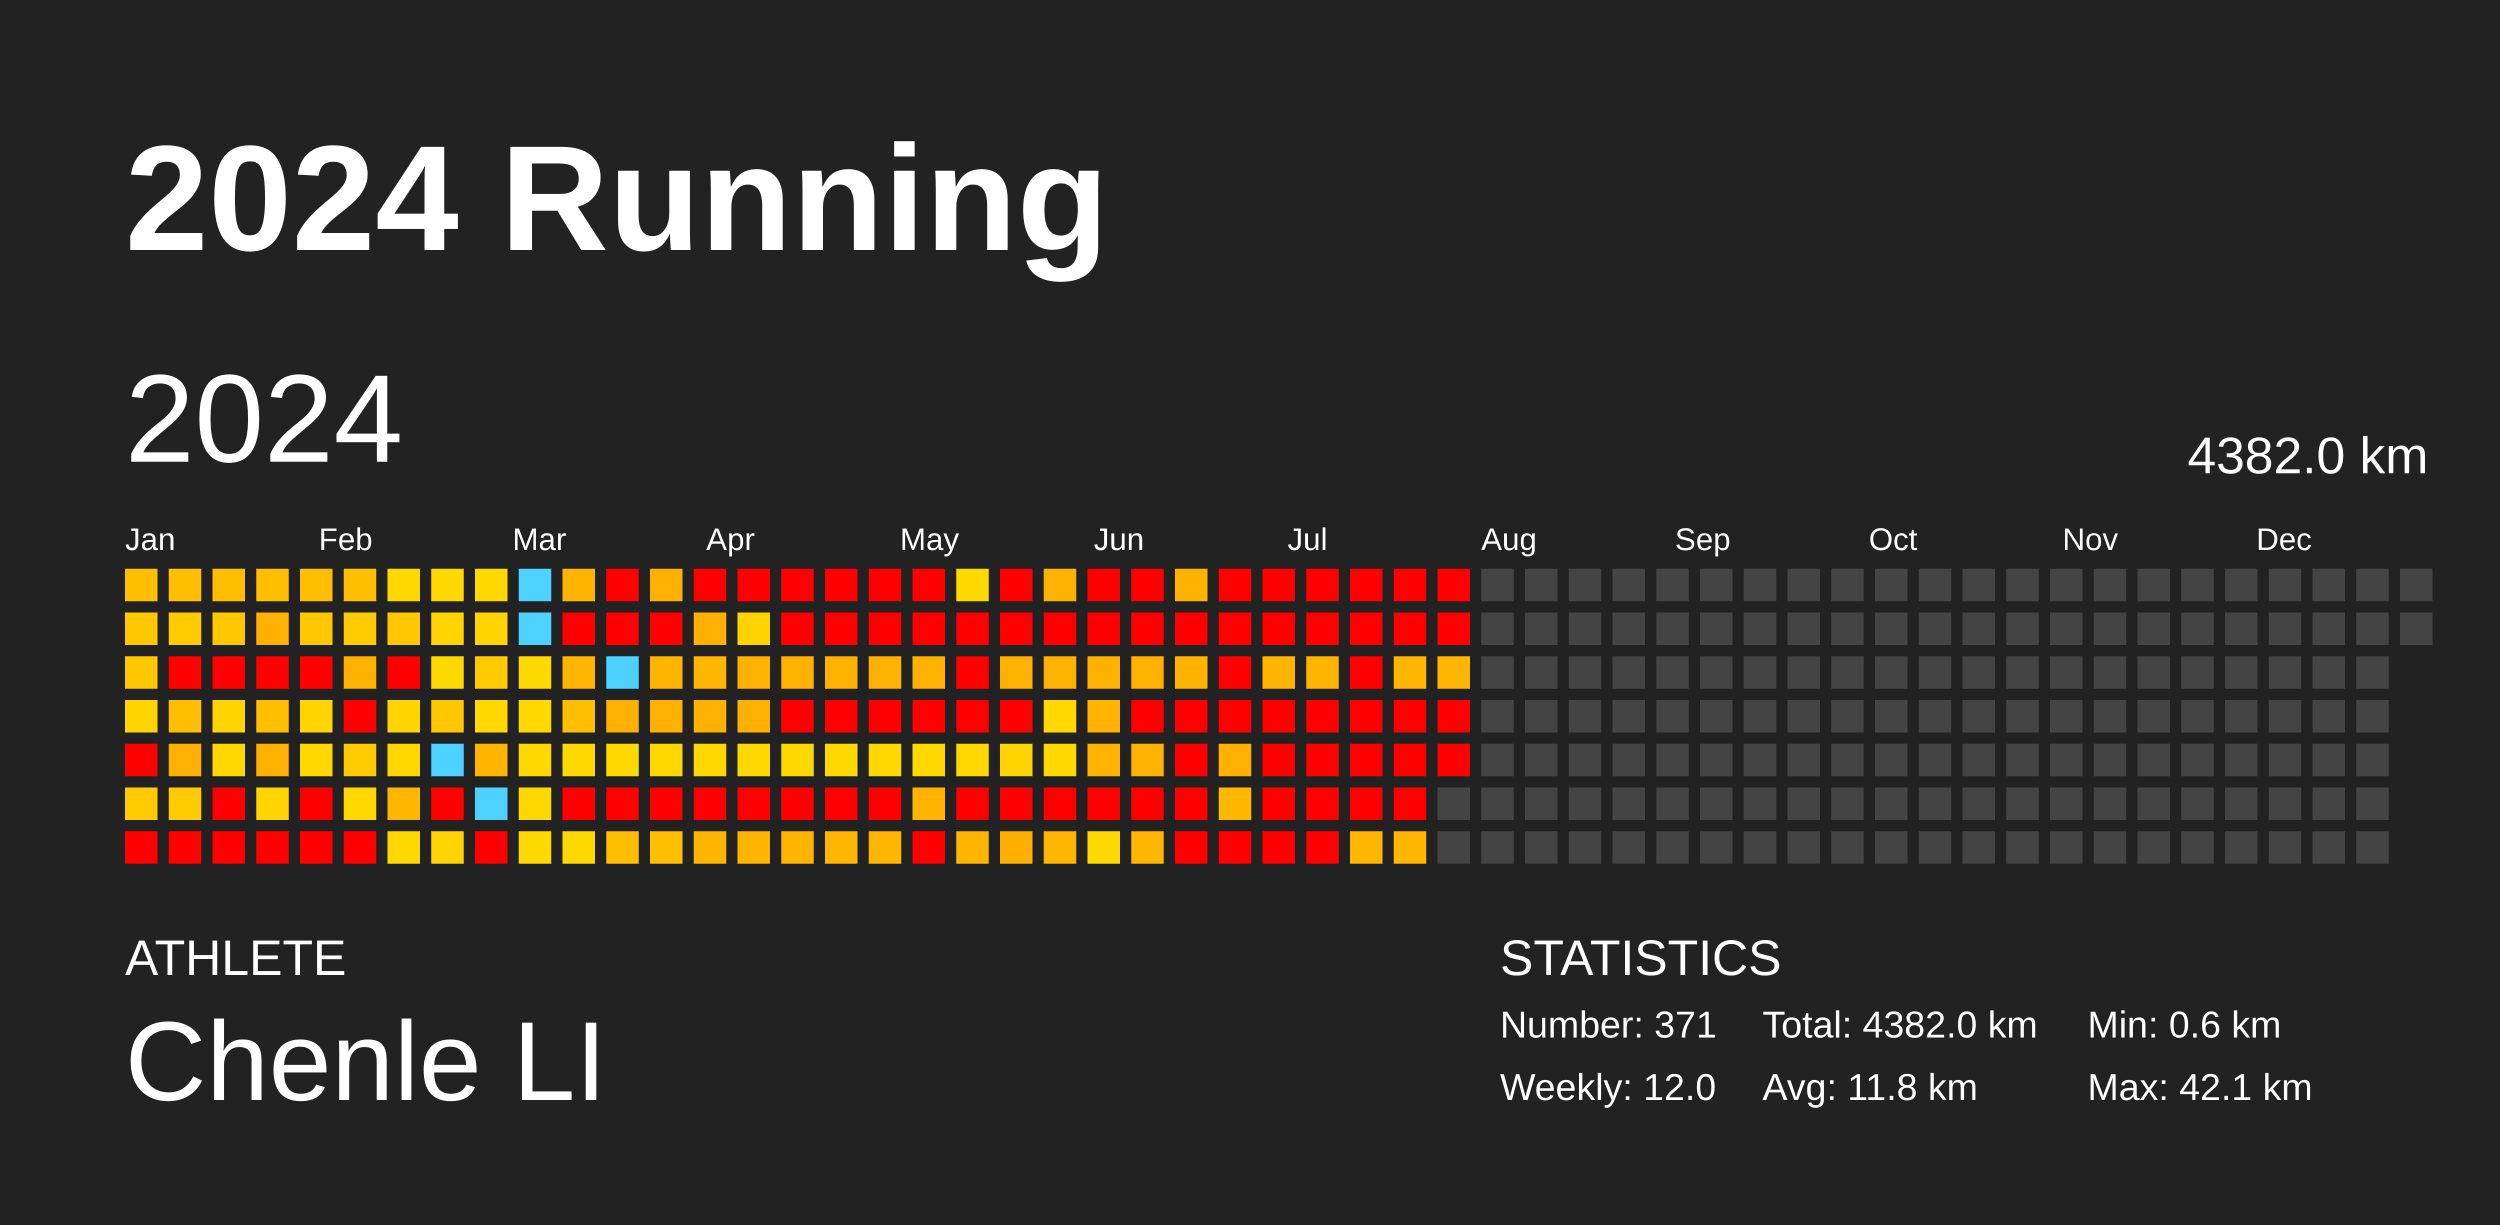
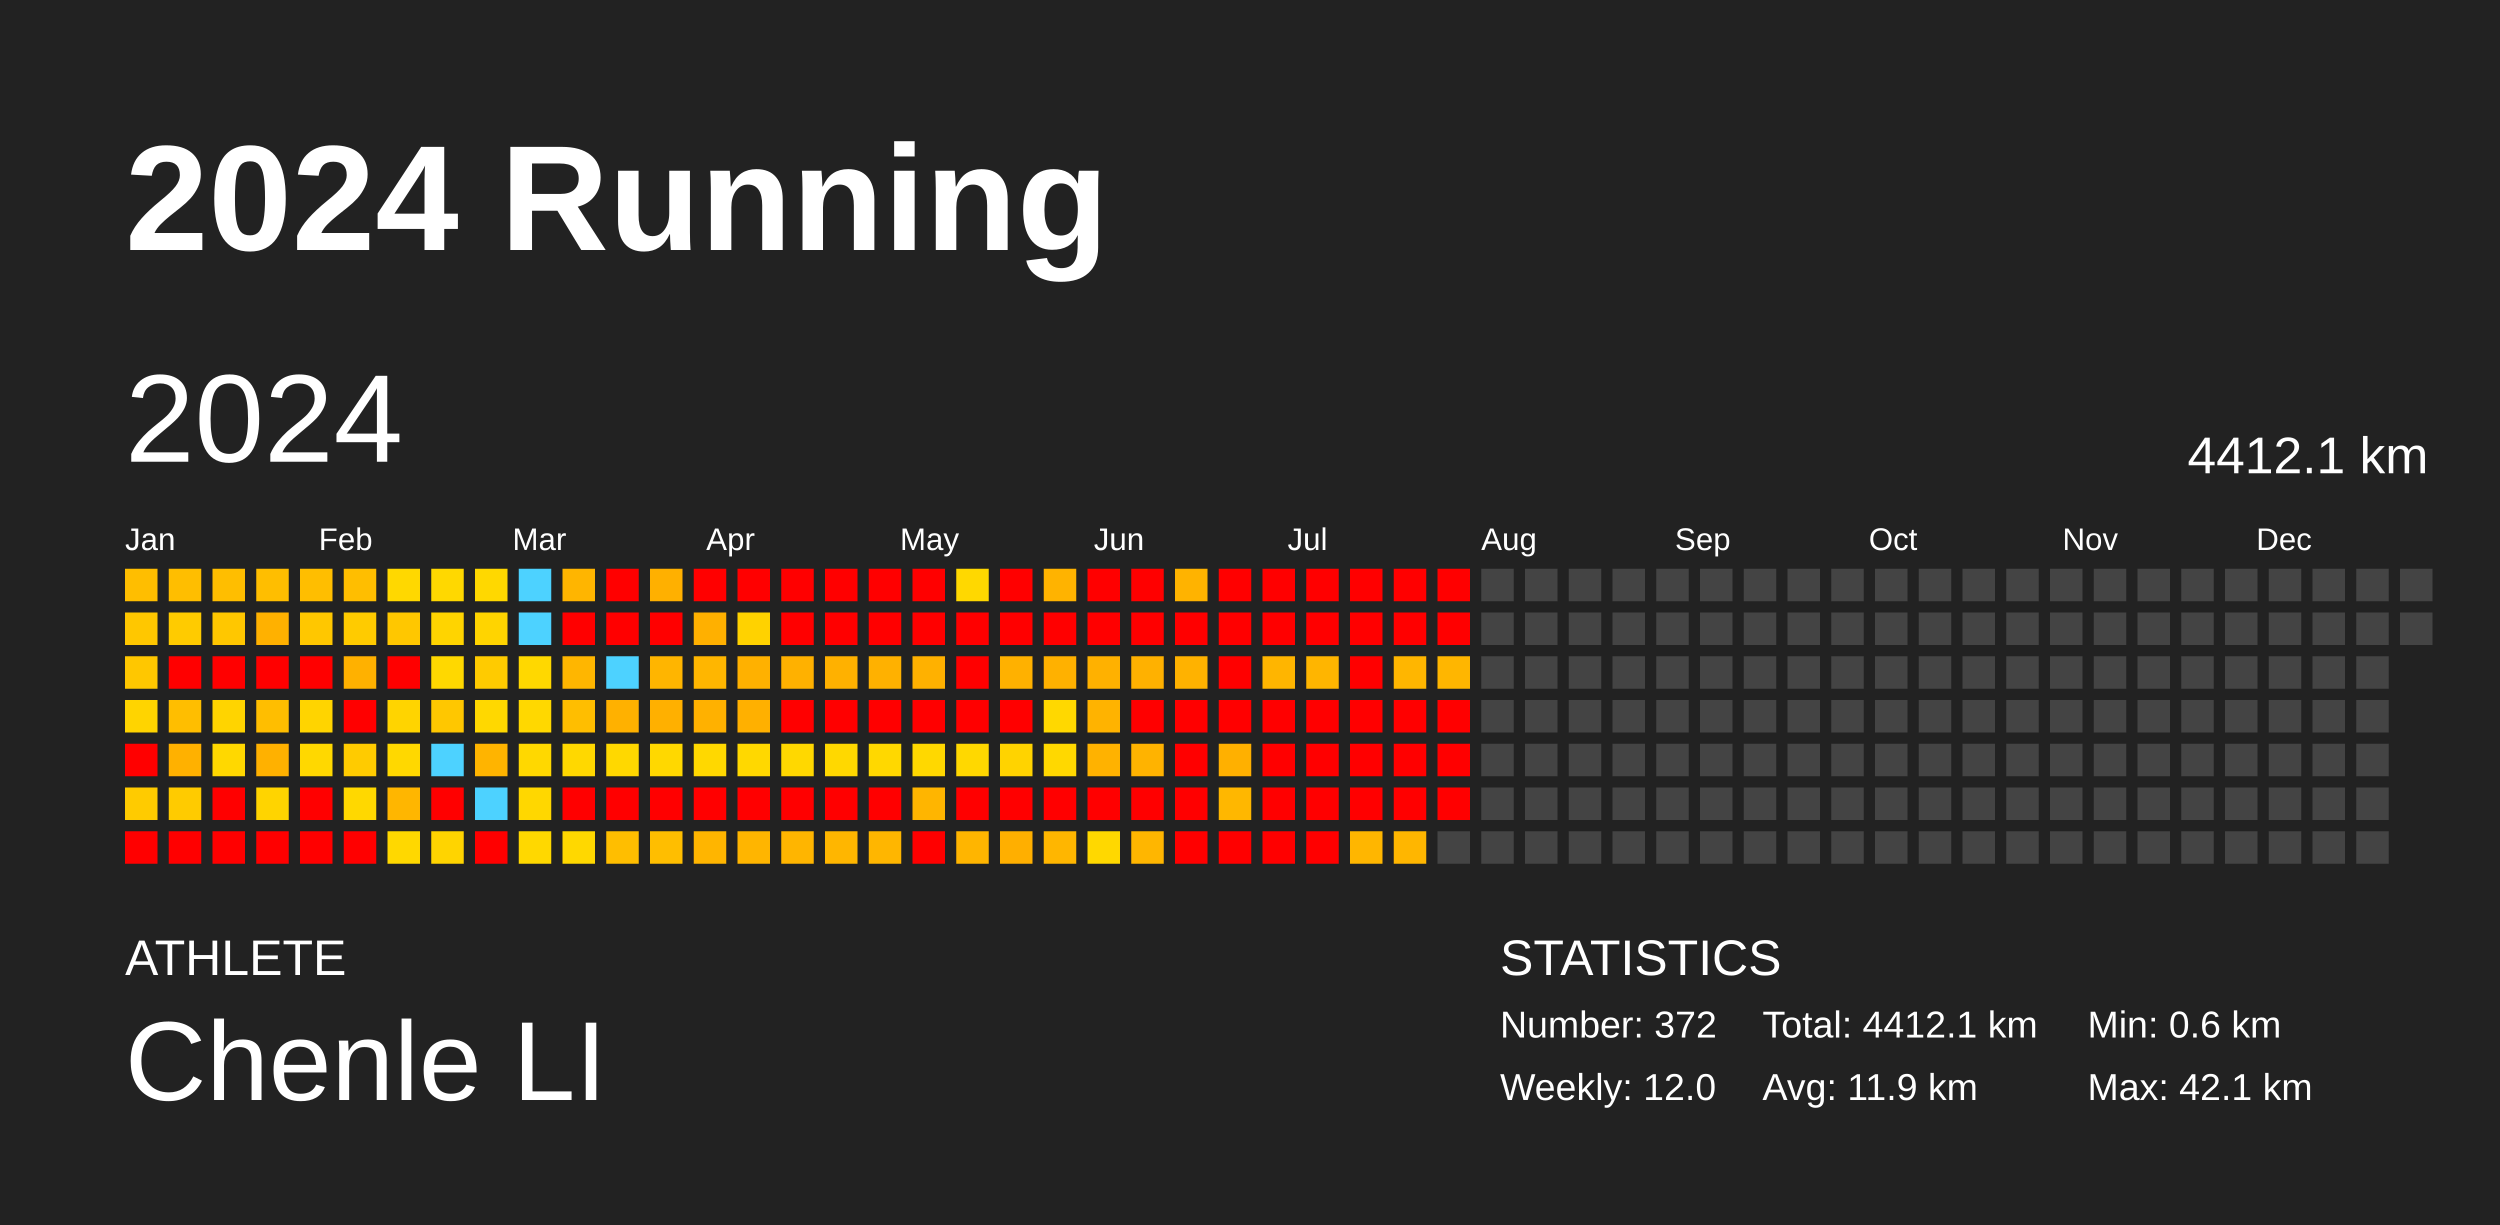
<svg xmlns="http://www.w3.org/2000/svg" baseProfile="full" height="98mm" version="1.1" viewBox="0,0,200,98" width="200mm">
  <defs />
  <rect fill="#222222" height="98" width="200" x="0" y="0" />
  <text fill="#FFFFFF" style="font-size:12px; font-family:Arial; font-weight:bold;" x="10" y="20">2024 Running</text>
  <text fill="#FFFFFF" style="font-size:4px; font-family:Arial" x="10" y="78">ATHLETE</text>
  <text fill="#FFFFFF" style="font-size:9px; font-family:Arial" x="10" y="88">Chenle LI</text>
  <text fill="#FFFFFF" style="font-size:4px; font-family:Arial" x="120" y="78">STATISTICS</text>
-   <text fill="#FFFFFF" style="font-size:3px; font-family:Arial" x="120" y="83">Number: 371</text>
+   <text fill="#FFFFFF" style="font-size:3px; font-family:Arial" x="120" y="83">Number: 372</text>
  <text fill="#FFFFFF" style="font-size:3px; font-family:Arial" x="120" y="88">Weekly: 12.0</text>
-   <text fill="#FFFFFF" style="font-size:3px; font-family:Arial" x="141" y="83">Total: 4382.0 km</text>
-   <text fill="#FFFFFF" style="font-size:3px; font-family:Arial" x="141" y="88">Avg: 11.8 km</text>
+   <text fill="#FFFFFF" style="font-size:3px; font-family:Arial" x="141" y="83">Total: 4412.1 km</text>
+   <text fill="#FFFFFF" style="font-size:3px; font-family:Arial" x="141" y="88">Avg: 11.9 km</text>
  <text fill="#FFFFFF" style="font-size:3px; font-family:Arial" x="167" y="83">Min: 0.6 km</text>
  <text fill="#FFFFFF" style="font-size:3px; font-family:Arial" x="167" y="88">Max: 42.1 km</text>
  <text dominant-baseline="hanging" fill="#FFFFFF" style="font-size:10.0px; font-family:Arial;" x="10" y="30">2024</text>
-   <text dominant-baseline="hanging" fill="#FFFFFF" style="font-size:4.125px; font-family:Arial;" x="175" y="35">4382.0 km</text>
+   <text dominant-baseline="hanging" fill="#FFFFFF" style="font-size:4.125px; font-family:Arial;" x="175" y="35">4412.1 km</text>
  <text fill="#FFFFFF" style="font-size:2.5px; font-family:Arial" x="10.0" y="44">Jan</text>
  <text fill="#FFFFFF" style="font-size:2.5px; font-family:Arial" x="25.5" y="44">Feb</text>
  <text fill="#FFFFFF" style="font-size:2.5px; font-family:Arial" x="41.0" y="44">Mar</text>
  <text fill="#FFFFFF" style="font-size:2.5px; font-family:Arial" x="56.5" y="44">Apr</text>
  <text fill="#FFFFFF" style="font-size:2.5px; font-family:Arial" x="72.0" y="44">May</text>
  <text fill="#FFFFFF" style="font-size:2.5px; font-family:Arial" x="87.5" y="44">Jun</text>
  <text fill="#FFFFFF" style="font-size:2.5px; font-family:Arial" x="103.0" y="44">Jul</text>
  <text fill="#FFFFFF" style="font-size:2.5px; font-family:Arial" x="118.5" y="44">Aug</text>
  <text fill="#FFFFFF" style="font-size:2.5px; font-family:Arial" x="134.0" y="44">Sep</text>
  <text fill="#FFFFFF" style="font-size:2.5px; font-family:Arial" x="149.5" y="44">Oct</text>
  <text fill="#FFFFFF" style="font-size:2.5px; font-family:Arial" x="165.0" y="44">Nov</text>
  <text fill="#FFFFFF" style="font-size:2.5px; font-family:Arial" x="180.5" y="44">Dec</text>
  <rect fill="#ffbe00" height="2.6" width="2.6" x="10.0" y="45.5" />
  <rect fill="#ffc700" height="2.6" width="2.6" x="10.0" y="49.0" />
  <rect fill="#ffc700" height="2.6" width="2.6" x="10.0" y="52.5" />
  <rect fill="#ffd400" height="2.6" width="2.6" x="10.0" y="56.0" />
  <rect fill="red" height="2.6" width="2.6" x="10.0" y="59.5" />
  <rect fill="#ffcb00" height="2.6" width="2.6" x="10.0" y="63.0" />
  <rect fill="red" height="2.6" width="2.6" x="10.0" y="66.5" />
  <rect fill="#ffbe00" height="2.6" width="2.6" x="13.5" y="45.5" />
  <rect fill="#ffcb00" height="2.6" width="2.6" x="13.5" y="49.0" />
  <rect fill="red" height="2.6" width="2.6" x="13.5" y="52.5" />
  <rect fill="#ffbe00" height="2.6" width="2.6" x="13.5" y="56.0" />
  <rect fill="#ffb100" height="2.6" width="2.6" x="13.5" y="59.5" />
  <rect fill="#ffcb00" height="2.6" width="2.6" x="13.5" y="63.0" />
  <rect fill="red" height="2.6" width="2.6" x="13.5" y="66.5" />
  <rect fill="#ffbe00" height="2.6" width="2.6" x="17.0" y="45.5" />
  <rect fill="#ffc700" height="2.6" width="2.6" x="17.0" y="49.0" />
  <rect fill="red" height="2.6" width="2.6" x="17.0" y="52.5" />
  <rect fill="#ffd400" height="2.6" width="2.6" x="17.0" y="56.0" />
  <rect fill="#ffd800" height="2.6" width="2.6" x="17.0" y="59.5" />
  <rect fill="red" height="2.6" width="2.6" x="17.0" y="63.0" />
  <rect fill="red" height="2.6" width="2.6" x="17.0" y="66.5" />
  <rect fill="#ffbe00" height="2.6" width="2.6" x="20.5" y="45.5" />
  <rect fill="#ffb100" height="2.6" width="2.6" x="20.5" y="49.0" />
  <rect fill="red" height="2.6" width="2.6" x="20.5" y="52.5" />
  <rect fill="#ffbe00" height="2.6" width="2.6" x="20.5" y="56.0" />
  <rect fill="#ffb100" height="2.6" width="2.6" x="20.5" y="59.5" />
  <rect fill="#ffd400" height="2.6" width="2.6" x="20.5" y="63.0" />
  <rect fill="red" height="2.6" width="2.6" x="20.5" y="66.5" />
  <rect fill="#ffbe00" height="2.6" width="2.6" x="24.0" y="45.5" />
  <rect fill="#ffc700" height="2.6" width="2.6" x="24.0" y="49.0" />
  <rect fill="red" height="2.6" width="2.6" x="24.0" y="52.5" />
  <rect fill="#ffd400" height="2.6" width="2.6" x="24.0" y="56.0" />
  <rect fill="#ffd800" height="2.6" width="2.6" x="24.0" y="59.5" />
  <rect fill="red" height="2.6" width="2.6" x="24.0" y="63.0" />
  <rect fill="red" height="2.6" width="2.6" x="24.0" y="66.5" />
  <rect fill="#ffbe00" height="2.6" width="2.6" x="27.5" y="45.5" />
  <rect fill="#ffcb00" height="2.6" width="2.6" x="27.5" y="49.0" />
  <rect fill="#ffb100" height="2.6" width="2.6" x="27.5" y="52.5" />
  <rect fill="red" height="2.6" width="2.6" x="27.5" y="56.0" />
  <rect fill="#ffcb00" height="2.6" width="2.6" x="27.5" y="59.5" />
  <rect fill="#ffd800" height="2.6" width="2.6" x="27.5" y="63.0" />
  <rect fill="red" height="2.6" width="2.6" x="27.5" y="66.5" />
  <rect fill="#ffd800" height="2.6" width="2.6" x="31.0" y="45.5" />
  <rect fill="#ffc700" height="2.6" width="2.6" x="31.0" y="49.0" />
  <rect fill="red" height="2.6" width="2.6" x="31.0" y="52.5" />
  <rect fill="#ffd400" height="2.6" width="2.6" x="31.0" y="56.0" />
  <rect fill="#ffd800" height="2.6" width="2.6" x="31.0" y="59.5" />
  <rect fill="#ffb600" height="2.6" width="2.6" x="31.0" y="63.0" />
  <rect fill="#ffd800" height="2.6" width="2.6" x="31.0" y="66.5" />
  <rect fill="#ffd800" height="2.6" width="2.6" x="34.5" y="45.5" />
  <rect fill="#ffd400" height="2.6" width="2.6" x="34.5" y="49.0" />
  <rect fill="#ffd800" height="2.6" width="2.6" x="34.5" y="52.5" />
  <rect fill="#ffc700" height="2.6" width="2.6" x="34.5" y="56.0" />
  <rect fill="#4dd2ff" height="2.6" width="2.6" x="34.5" y="59.5" />
  <rect fill="red" height="2.6" width="2.6" x="34.5" y="63.0" />
  <rect fill="#ffd400" height="2.6" width="2.6" x="34.5" y="66.5" />
  <rect fill="#ffd800" height="2.6" width="2.6" x="38.0" y="45.5" />
  <rect fill="#ffd400" height="2.6" width="2.6" x="38.0" y="49.0" />
  <rect fill="#ffcb00" height="2.6" width="2.6" x="38.0" y="52.5" />
  <rect fill="#ffd800" height="2.6" width="2.6" x="38.0" y="56.0" />
  <rect fill="#ffb400" height="2.6" width="2.6" x="38.0" y="59.5" />
  <rect fill="#4dd2ff" height="2.6" width="2.6" x="38.0" y="63.0" />
  <rect fill="red" height="2.6" width="2.6" x="38.0" y="66.5" />
  <rect fill="#4dd2ff" height="2.6" width="2.6" x="41.5" y="45.5" />
  <rect fill="#4dd2ff" height="2.6" width="2.6" x="41.5" y="49.0" />
  <rect fill="#ffd800" height="2.6" width="2.6" x="41.5" y="52.5" />
  <rect fill="#ffd800" height="2.6" width="2.6" x="41.5" y="56.0" />
  <rect fill="#ffd800" height="2.6" width="2.6" x="41.5" y="59.5" />
  <rect fill="#ffd700" height="2.6" width="2.6" x="41.5" y="63.0" />
  <rect fill="#ffd800" height="2.6" width="2.6" x="41.5" y="66.5" />
  <rect fill="#ffb500" height="2.6" width="2.6" x="45.0" y="45.5" />
  <rect fill="red" height="2.6" width="2.6" x="45.0" y="49.0" />
  <rect fill="#ffb600" height="2.6" width="2.6" x="45.0" y="52.5" />
  <rect fill="#ffbe00" height="2.6" width="2.6" x="45.0" y="56.0" />
  <rect fill="#ffd800" height="2.6" width="2.6" x="45.0" y="59.5" />
  <rect fill="red" height="2.6" width="2.6" x="45.0" y="63.0" />
  <rect fill="#ffd800" height="2.6" width="2.6" x="45.0" y="66.5" />
  <rect fill="red" height="2.6" width="2.6" x="48.5" y="45.5" />
  <rect fill="red" height="2.6" width="2.6" x="48.5" y="49.0" />
  <rect fill="#4dd2ff" height="2.6" width="2.6" x="48.5" y="52.5" />
  <rect fill="#ffb100" height="2.6" width="2.6" x="48.5" y="56.0" />
  <rect fill="#ffd800" height="2.6" width="2.6" x="48.5" y="59.5" />
  <rect fill="red" height="2.6" width="2.6" x="48.5" y="63.0" />
  <rect fill="#ffbe00" height="2.6" width="2.6" x="48.5" y="66.5" />
  <rect fill="#ffb000" height="2.6" width="2.6" x="52.0" y="45.5" />
  <rect fill="red" height="2.6" width="2.6" x="52.0" y="49.0" />
  <rect fill="#ffb500" height="2.6" width="2.6" x="52.0" y="52.5" />
  <rect fill="#ffb000" height="2.6" width="2.6" x="52.0" y="56.0" />
  <rect fill="#ffd800" height="2.6" width="2.6" x="52.0" y="59.5" />
  <rect fill="red" height="2.6" width="2.6" x="52.0" y="63.0" />
  <rect fill="#ffbe00" height="2.6" width="2.6" x="52.0" y="66.5" />
  <rect fill="red" height="2.6" width="2.6" x="55.5" y="45.5" />
  <rect fill="#ffb000" height="2.6" width="2.6" x="55.5" y="49.0" />
  <rect fill="#ffb600" height="2.6" width="2.6" x="55.5" y="52.5" />
  <rect fill="#ffb100" height="2.6" width="2.6" x="55.5" y="56.0" />
  <rect fill="#ffd800" height="2.6" width="2.6" x="55.5" y="59.5" />
  <rect fill="red" height="2.6" width="2.6" x="55.5" y="63.0" />
  <rect fill="#ffb500" height="2.6" width="2.6" x="55.5" y="66.5" />
  <rect fill="red" height="2.6" width="2.6" x="59.0" y="45.5" />
  <rect fill="#ffd200" height="2.6" width="2.6" x="59.0" y="49.0" />
  <rect fill="#ffb100" height="2.6" width="2.6" x="59.0" y="52.5" />
  <rect fill="#ffb000" height="2.6" width="2.6" x="59.0" y="56.0" />
  <rect fill="#ffd800" height="2.6" width="2.6" x="59.0" y="59.5" />
  <rect fill="red" height="2.6" width="2.6" x="59.0" y="63.0" />
  <rect fill="#ffb500" height="2.6" width="2.6" x="59.0" y="66.5" />
  <rect fill="red" height="2.6" width="2.6" x="62.5" y="45.5" />
  <rect fill="red" height="2.6" width="2.6" x="62.5" y="49.0" />
  <rect fill="#ffb100" height="2.6" width="2.6" x="62.5" y="52.5" />
  <rect fill="red" height="2.6" width="2.6" x="62.5" y="56.0" />
  <rect fill="#ffd800" height="2.6" width="2.6" x="62.5" y="59.5" />
  <rect fill="red" height="2.6" width="2.6" x="62.5" y="63.0" />
  <rect fill="#ffb500" height="2.6" width="2.6" x="62.5" y="66.5" />
  <rect fill="red" height="2.6" width="2.6" x="66.0" y="45.5" />
  <rect fill="red" height="2.6" width="2.6" x="66.0" y="49.0" />
  <rect fill="#ffb100" height="2.6" width="2.6" x="66.0" y="52.5" />
  <rect fill="red" height="2.6" width="2.6" x="66.0" y="56.0" />
  <rect fill="#ffd800" height="2.6" width="2.6" x="66.0" y="59.5" />
  <rect fill="red" height="2.6" width="2.6" x="66.0" y="63.0" />
  <rect fill="#ffb600" height="2.6" width="2.6" x="66.0" y="66.5" />
  <rect fill="red" height="2.6" width="2.6" x="69.5" y="45.5" />
  <rect fill="red" height="2.6" width="2.6" x="69.5" y="49.0" />
  <rect fill="#ffb100" height="2.6" width="2.6" x="69.5" y="52.5" />
  <rect fill="red" height="2.6" width="2.6" x="69.5" y="56.0" />
  <rect fill="#ffd800" height="2.6" width="2.6" x="69.5" y="59.5" />
  <rect fill="red" height="2.6" width="2.6" x="69.5" y="63.0" />
  <rect fill="#ffb600" height="2.6" width="2.6" x="69.5" y="66.5" />
  <rect fill="red" height="2.6" width="2.6" x="73.0" y="45.5" />
  <rect fill="red" height="2.6" width="2.6" x="73.0" y="49.0" />
  <rect fill="#ffb100" height="2.6" width="2.6" x="73.0" y="52.5" />
  <rect fill="red" height="2.6" width="2.6" x="73.0" y="56.0" />
  <rect fill="#ffd800" height="2.6" width="2.6" x="73.0" y="59.5" />
  <rect fill="#ffb500" height="2.6" width="2.6" x="73.0" y="63.0" />
  <rect fill="red" height="2.6" width="2.6" x="73.0" y="66.5" />
  <rect fill="#ffd800" height="2.6" width="2.6" x="76.5" y="45.5" />
  <rect fill="red" height="2.6" width="2.6" x="76.5" y="49.0" />
  <rect fill="red" height="2.6" width="2.6" x="76.5" y="52.5" />
  <rect fill="red" height="2.6" width="2.6" x="76.5" y="56.0" />
  <rect fill="#ffd800" height="2.6" width="2.6" x="76.5" y="59.5" />
  <rect fill="red" height="2.6" width="2.6" x="76.5" y="63.0" />
  <rect fill="#ffb500" height="2.6" width="2.6" x="76.5" y="66.5" />
  <rect fill="red" height="2.6" width="2.6" x="80.0" y="45.5" />
  <rect fill="red" height="2.6" width="2.6" x="80.0" y="49.0" />
  <rect fill="#ffb100" height="2.6" width="2.6" x="80.0" y="52.5" />
  <rect fill="red" height="2.6" width="2.6" x="80.0" y="56.0" />
  <rect fill="#ffd300" height="2.6" width="2.6" x="80.0" y="59.5" />
  <rect fill="red" height="2.6" width="2.6" x="80.0" y="63.0" />
  <rect fill="#ffaf00" height="2.6" width="2.6" x="80.0" y="66.5" />
  <rect fill="#ffb300" height="2.6" width="2.6" x="83.5" y="45.5" />
  <rect fill="red" height="2.6" width="2.6" x="83.5" y="49.0" />
  <rect fill="#ffb100" height="2.6" width="2.6" x="83.5" y="52.5" />
  <rect fill="#ffd800" height="2.6" width="2.6" x="83.5" y="56.0" />
  <rect fill="#ffd800" height="2.6" width="2.6" x="83.5" y="59.5" />
  <rect fill="red" height="2.6" width="2.6" x="83.5" y="63.0" />
  <rect fill="#ffb600" height="2.6" width="2.6" x="83.5" y="66.5" />
  <rect fill="red" height="2.6" width="2.6" x="87.0" y="45.5" />
  <rect fill="red" height="2.6" width="2.6" x="87.0" y="49.0" />
  <rect fill="#ffb100" height="2.6" width="2.6" x="87.0" y="52.5" />
  <rect fill="#ffb300" height="2.6" width="2.6" x="87.0" y="56.0" />
  <rect fill="#ffb200" height="2.6" width="2.6" x="87.0" y="59.5" />
  <rect fill="red" height="2.6" width="2.6" x="87.0" y="63.0" />
  <rect fill="#ffd800" height="2.6" width="2.6" x="87.0" y="66.5" />
  <rect fill="red" height="2.6" width="2.6" x="90.5" y="45.5" />
  <rect fill="red" height="2.6" width="2.6" x="90.5" y="49.0" />
  <rect fill="#ffb100" height="2.6" width="2.6" x="90.5" y="52.5" />
  <rect fill="red" height="2.6" width="2.6" x="90.5" y="56.0" />
  <rect fill="#ffb300" height="2.6" width="2.6" x="90.5" y="59.5" />
  <rect fill="red" height="2.6" width="2.6" x="90.5" y="63.0" />
  <rect fill="#ffb600" height="2.6" width="2.6" x="90.5" y="66.5" />
  <rect fill="#ffb300" height="2.6" width="2.6" x="94.0" y="45.5" />
  <rect fill="red" height="2.6" width="2.6" x="94.0" y="49.0" />
  <rect fill="#ffb200" height="2.6" width="2.6" x="94.0" y="52.5" />
  <rect fill="red" height="2.6" width="2.6" x="94.0" y="56.0" />
  <rect fill="red" height="2.6" width="2.6" x="94.0" y="59.5" />
  <rect fill="red" height="2.6" width="2.6" x="94.0" y="63.0" />
  <rect fill="red" height="2.6" width="2.6" x="94.0" y="66.5" />
  <rect fill="red" height="2.6" width="2.6" x="97.5" y="45.5" />
  <rect fill="red" height="2.6" width="2.6" x="97.5" y="49.0" />
  <rect fill="red" height="2.6" width="2.6" x="97.5" y="52.5" />
  <rect fill="red" height="2.6" width="2.6" x="97.5" y="56.0" />
  <rect fill="#ffb000" height="2.6" width="2.6" x="97.5" y="59.5" />
  <rect fill="#ffb700" height="2.6" width="2.6" x="97.5" y="63.0" />
  <rect fill="red" height="2.6" width="2.6" x="97.5" y="66.5" />
  <rect fill="red" height="2.6" width="2.6" x="101.0" y="45.5" />
  <rect fill="red" height="2.6" width="2.6" x="101.0" y="49.0" />
  <rect fill="#ffb500" height="2.6" width="2.6" x="101.0" y="52.5" />
  <rect fill="red" height="2.6" width="2.6" x="101.0" y="56.0" />
  <rect fill="red" height="2.6" width="2.6" x="101.0" y="59.5" />
  <rect fill="red" height="2.6" width="2.6" x="101.0" y="63.0" />
  <rect fill="red" height="2.6" width="2.6" x="101.0" y="66.5" />
  <rect fill="red" height="2.6" width="2.6" x="104.5" y="45.5" />
  <rect fill="red" height="2.6" width="2.6" x="104.5" y="49.0" />
  <rect fill="#ffb500" height="2.6" width="2.6" x="104.5" y="52.5" />
  <rect fill="red" height="2.6" width="2.6" x="104.5" y="56.0" />
  <rect fill="red" height="2.6" width="2.6" x="104.5" y="59.5" />
  <rect fill="red" height="2.6" width="2.6" x="104.5" y="63.0" />
  <rect fill="red" height="2.6" width="2.6" x="104.5" y="66.5" />
  <rect fill="red" height="2.6" width="2.6" x="108.0" y="45.5" />
  <rect fill="red" height="2.6" width="2.6" x="108.0" y="49.0" />
  <rect fill="red" height="2.6" width="2.6" x="108.0" y="52.5" />
  <rect fill="red" height="2.6" width="2.6" x="108.0" y="56.0" />
  <rect fill="red" height="2.6" width="2.6" x="108.0" y="59.5" />
  <rect fill="red" height="2.6" width="2.6" x="108.0" y="63.0" />
  <rect fill="#ffb600" height="2.6" width="2.6" x="108.0" y="66.5" />
  <rect fill="red" height="2.6" width="2.6" x="111.5" y="45.5" />
  <rect fill="red" height="2.6" width="2.6" x="111.5" y="49.0" />
  <rect fill="#ffb600" height="2.6" width="2.6" x="111.5" y="52.5" />
  <rect fill="red" height="2.6" width="2.6" x="111.5" y="56.0" />
  <rect fill="red" height="2.6" width="2.6" x="111.5" y="59.5" />
  <rect fill="red" height="2.6" width="2.6" x="111.5" y="63.0" />
  <rect fill="#ffb600" height="2.6" width="2.6" x="111.5" y="66.5" />
  <rect fill="red" height="2.6" width="2.6" x="115.0" y="45.5" />
  <rect fill="red" height="2.6" width="2.6" x="115.0" y="49.0" />
  <rect fill="#ffb600" height="2.6" width="2.6" x="115.0" y="52.5" />
  <rect fill="red" height="2.6" width="2.6" x="115.0" y="56.0" />
  <rect fill="red" height="2.6" width="2.6" x="115.0" y="59.5" />
-   <rect fill="#444444" height="2.6" width="2.6" x="115.0" y="63.0" />
+   <rect fill="red" height="2.6" width="2.6" x="115.0" y="63.0" />
  <rect fill="#444444" height="2.6" width="2.6" x="115.0" y="66.5" />
  <rect fill="#444444" height="2.6" width="2.6" x="118.5" y="45.5" />
  <rect fill="#444444" height="2.6" width="2.6" x="118.5" y="49.0" />
  <rect fill="#444444" height="2.6" width="2.6" x="118.5" y="52.5" />
  <rect fill="#444444" height="2.6" width="2.6" x="118.5" y="56.0" />
  <rect fill="#444444" height="2.6" width="2.6" x="118.5" y="59.5" />
  <rect fill="#444444" height="2.6" width="2.6" x="118.5" y="63.0" />
  <rect fill="#444444" height="2.6" width="2.6" x="118.5" y="66.5" />
  <rect fill="#444444" height="2.6" width="2.6" x="122.0" y="45.5" />
  <rect fill="#444444" height="2.6" width="2.6" x="122.0" y="49.0" />
  <rect fill="#444444" height="2.6" width="2.6" x="122.0" y="52.5" />
  <rect fill="#444444" height="2.6" width="2.6" x="122.0" y="56.0" />
  <rect fill="#444444" height="2.6" width="2.6" x="122.0" y="59.5" />
  <rect fill="#444444" height="2.6" width="2.6" x="122.0" y="63.0" />
  <rect fill="#444444" height="2.6" width="2.6" x="122.0" y="66.5" />
  <rect fill="#444444" height="2.6" width="2.6" x="125.5" y="45.5" />
  <rect fill="#444444" height="2.6" width="2.6" x="125.5" y="49.0" />
  <rect fill="#444444" height="2.6" width="2.6" x="125.5" y="52.5" />
  <rect fill="#444444" height="2.6" width="2.6" x="125.5" y="56.0" />
  <rect fill="#444444" height="2.6" width="2.6" x="125.5" y="59.5" />
  <rect fill="#444444" height="2.6" width="2.6" x="125.5" y="63.0" />
  <rect fill="#444444" height="2.6" width="2.6" x="125.5" y="66.5" />
  <rect fill="#444444" height="2.6" width="2.6" x="129.0" y="45.5" />
  <rect fill="#444444" height="2.6" width="2.6" x="129.0" y="49.0" />
  <rect fill="#444444" height="2.6" width="2.6" x="129.0" y="52.5" />
  <rect fill="#444444" height="2.6" width="2.6" x="129.0" y="56.0" />
  <rect fill="#444444" height="2.6" width="2.6" x="129.0" y="59.5" />
  <rect fill="#444444" height="2.6" width="2.6" x="129.0" y="63.0" />
  <rect fill="#444444" height="2.6" width="2.6" x="129.0" y="66.5" />
  <rect fill="#444444" height="2.6" width="2.6" x="132.5" y="45.5" />
  <rect fill="#444444" height="2.6" width="2.6" x="132.5" y="49.0" />
  <rect fill="#444444" height="2.6" width="2.6" x="132.5" y="52.5" />
  <rect fill="#444444" height="2.6" width="2.6" x="132.5" y="56.0" />
  <rect fill="#444444" height="2.6" width="2.6" x="132.5" y="59.5" />
  <rect fill="#444444" height="2.6" width="2.6" x="132.5" y="63.0" />
  <rect fill="#444444" height="2.6" width="2.6" x="132.5" y="66.5" />
  <rect fill="#444444" height="2.6" width="2.6" x="136.0" y="45.5" />
  <rect fill="#444444" height="2.6" width="2.6" x="136.0" y="49.0" />
  <rect fill="#444444" height="2.6" width="2.6" x="136.0" y="52.5" />
  <rect fill="#444444" height="2.6" width="2.6" x="136.0" y="56.0" />
  <rect fill="#444444" height="2.6" width="2.6" x="136.0" y="59.5" />
  <rect fill="#444444" height="2.6" width="2.6" x="136.0" y="63.0" />
  <rect fill="#444444" height="2.6" width="2.6" x="136.0" y="66.5" />
  <rect fill="#444444" height="2.6" width="2.6" x="139.5" y="45.5" />
  <rect fill="#444444" height="2.6" width="2.6" x="139.5" y="49.0" />
  <rect fill="#444444" height="2.6" width="2.6" x="139.5" y="52.5" />
  <rect fill="#444444" height="2.6" width="2.6" x="139.5" y="56.0" />
  <rect fill="#444444" height="2.6" width="2.6" x="139.5" y="59.5" />
  <rect fill="#444444" height="2.6" width="2.6" x="139.5" y="63.0" />
  <rect fill="#444444" height="2.6" width="2.6" x="139.5" y="66.5" />
  <rect fill="#444444" height="2.6" width="2.6" x="143.0" y="45.5" />
  <rect fill="#444444" height="2.6" width="2.6" x="143.0" y="49.0" />
  <rect fill="#444444" height="2.6" width="2.6" x="143.0" y="52.5" />
  <rect fill="#444444" height="2.6" width="2.6" x="143.0" y="56.0" />
  <rect fill="#444444" height="2.6" width="2.6" x="143.0" y="59.5" />
  <rect fill="#444444" height="2.6" width="2.6" x="143.0" y="63.0" />
  <rect fill="#444444" height="2.6" width="2.6" x="143.0" y="66.5" />
  <rect fill="#444444" height="2.6" width="2.6" x="146.5" y="45.5" />
  <rect fill="#444444" height="2.6" width="2.6" x="146.5" y="49.0" />
  <rect fill="#444444" height="2.6" width="2.6" x="146.5" y="52.5" />
  <rect fill="#444444" height="2.6" width="2.6" x="146.5" y="56.0" />
  <rect fill="#444444" height="2.6" width="2.6" x="146.5" y="59.5" />
  <rect fill="#444444" height="2.6" width="2.6" x="146.5" y="63.0" />
  <rect fill="#444444" height="2.6" width="2.6" x="146.5" y="66.5" />
  <rect fill="#444444" height="2.6" width="2.6" x="150.0" y="45.5" />
  <rect fill="#444444" height="2.6" width="2.6" x="150.0" y="49.0" />
  <rect fill="#444444" height="2.6" width="2.6" x="150.0" y="52.5" />
  <rect fill="#444444" height="2.6" width="2.6" x="150.0" y="56.0" />
  <rect fill="#444444" height="2.6" width="2.6" x="150.0" y="59.5" />
  <rect fill="#444444" height="2.6" width="2.6" x="150.0" y="63.0" />
  <rect fill="#444444" height="2.6" width="2.6" x="150.0" y="66.5" />
  <rect fill="#444444" height="2.6" width="2.6" x="153.5" y="45.5" />
  <rect fill="#444444" height="2.6" width="2.6" x="153.5" y="49.0" />
  <rect fill="#444444" height="2.6" width="2.6" x="153.5" y="52.5" />
  <rect fill="#444444" height="2.6" width="2.6" x="153.5" y="56.0" />
  <rect fill="#444444" height="2.6" width="2.6" x="153.5" y="59.5" />
  <rect fill="#444444" height="2.6" width="2.6" x="153.5" y="63.0" />
  <rect fill="#444444" height="2.6" width="2.6" x="153.5" y="66.5" />
  <rect fill="#444444" height="2.6" width="2.6" x="157.0" y="45.5" />
  <rect fill="#444444" height="2.6" width="2.6" x="157.0" y="49.0" />
  <rect fill="#444444" height="2.6" width="2.6" x="157.0" y="52.5" />
  <rect fill="#444444" height="2.6" width="2.6" x="157.0" y="56.0" />
  <rect fill="#444444" height="2.6" width="2.6" x="157.0" y="59.5" />
  <rect fill="#444444" height="2.6" width="2.6" x="157.0" y="63.0" />
  <rect fill="#444444" height="2.6" width="2.6" x="157.0" y="66.5" />
  <rect fill="#444444" height="2.6" width="2.6" x="160.5" y="45.5" />
  <rect fill="#444444" height="2.6" width="2.6" x="160.5" y="49.0" />
  <rect fill="#444444" height="2.6" width="2.6" x="160.5" y="52.5" />
  <rect fill="#444444" height="2.6" width="2.6" x="160.5" y="56.0" />
  <rect fill="#444444" height="2.6" width="2.6" x="160.5" y="59.5" />
  <rect fill="#444444" height="2.6" width="2.6" x="160.5" y="63.0" />
  <rect fill="#444444" height="2.6" width="2.6" x="160.5" y="66.5" />
  <rect fill="#444444" height="2.6" width="2.6" x="164.0" y="45.5" />
  <rect fill="#444444" height="2.6" width="2.6" x="164.0" y="49.0" />
  <rect fill="#444444" height="2.6" width="2.6" x="164.0" y="52.5" />
  <rect fill="#444444" height="2.6" width="2.6" x="164.0" y="56.0" />
  <rect fill="#444444" height="2.6" width="2.6" x="164.0" y="59.5" />
  <rect fill="#444444" height="2.6" width="2.6" x="164.0" y="63.0" />
  <rect fill="#444444" height="2.6" width="2.6" x="164.0" y="66.5" />
  <rect fill="#444444" height="2.6" width="2.6" x="167.5" y="45.5" />
  <rect fill="#444444" height="2.6" width="2.6" x="167.5" y="49.0" />
  <rect fill="#444444" height="2.6" width="2.6" x="167.5" y="52.5" />
  <rect fill="#444444" height="2.6" width="2.6" x="167.5" y="56.0" />
  <rect fill="#444444" height="2.6" width="2.6" x="167.5" y="59.5" />
  <rect fill="#444444" height="2.6" width="2.6" x="167.5" y="63.0" />
  <rect fill="#444444" height="2.6" width="2.6" x="167.5" y="66.5" />
  <rect fill="#444444" height="2.6" width="2.6" x="171.0" y="45.5" />
  <rect fill="#444444" height="2.6" width="2.6" x="171.0" y="49.0" />
  <rect fill="#444444" height="2.6" width="2.6" x="171.0" y="52.5" />
  <rect fill="#444444" height="2.6" width="2.6" x="171.0" y="56.0" />
  <rect fill="#444444" height="2.6" width="2.6" x="171.0" y="59.5" />
  <rect fill="#444444" height="2.6" width="2.6" x="171.0" y="63.0" />
  <rect fill="#444444" height="2.6" width="2.6" x="171.0" y="66.5" />
  <rect fill="#444444" height="2.6" width="2.6" x="174.5" y="45.5" />
  <rect fill="#444444" height="2.6" width="2.6" x="174.5" y="49.0" />
  <rect fill="#444444" height="2.6" width="2.6" x="174.5" y="52.5" />
  <rect fill="#444444" height="2.6" width="2.6" x="174.5" y="56.0" />
  <rect fill="#444444" height="2.6" width="2.6" x="174.5" y="59.5" />
  <rect fill="#444444" height="2.6" width="2.6" x="174.5" y="63.0" />
  <rect fill="#444444" height="2.6" width="2.6" x="174.5" y="66.5" />
  <rect fill="#444444" height="2.6" width="2.6" x="178.0" y="45.5" />
  <rect fill="#444444" height="2.6" width="2.6" x="178.0" y="49.0" />
  <rect fill="#444444" height="2.6" width="2.6" x="178.0" y="52.5" />
  <rect fill="#444444" height="2.6" width="2.6" x="178.0" y="56.0" />
  <rect fill="#444444" height="2.6" width="2.6" x="178.0" y="59.5" />
  <rect fill="#444444" height="2.6" width="2.6" x="178.0" y="63.0" />
  <rect fill="#444444" height="2.6" width="2.6" x="178.0" y="66.5" />
  <rect fill="#444444" height="2.6" width="2.6" x="181.5" y="45.5" />
  <rect fill="#444444" height="2.6" width="2.6" x="181.5" y="49.0" />
  <rect fill="#444444" height="2.6" width="2.6" x="181.5" y="52.5" />
  <rect fill="#444444" height="2.6" width="2.6" x="181.5" y="56.0" />
  <rect fill="#444444" height="2.6" width="2.6" x="181.5" y="59.5" />
  <rect fill="#444444" height="2.6" width="2.6" x="181.5" y="63.0" />
  <rect fill="#444444" height="2.6" width="2.6" x="181.5" y="66.5" />
  <rect fill="#444444" height="2.6" width="2.6" x="185.0" y="45.5" />
  <rect fill="#444444" height="2.6" width="2.6" x="185.0" y="49.0" />
  <rect fill="#444444" height="2.6" width="2.6" x="185.0" y="52.5" />
  <rect fill="#444444" height="2.6" width="2.6" x="185.0" y="56.0" />
  <rect fill="#444444" height="2.6" width="2.6" x="185.0" y="59.5" />
  <rect fill="#444444" height="2.6" width="2.6" x="185.0" y="63.0" />
  <rect fill="#444444" height="2.6" width="2.6" x="185.0" y="66.5" />
  <rect fill="#444444" height="2.6" width="2.6" x="188.5" y="45.5" />
  <rect fill="#444444" height="2.6" width="2.6" x="188.5" y="49.0" />
  <rect fill="#444444" height="2.6" width="2.6" x="188.5" y="52.5" />
  <rect fill="#444444" height="2.6" width="2.6" x="188.5" y="56.0" />
  <rect fill="#444444" height="2.6" width="2.6" x="188.5" y="59.5" />
  <rect fill="#444444" height="2.6" width="2.6" x="188.5" y="63.0" />
  <rect fill="#444444" height="2.6" width="2.6" x="188.5" y="66.5" />
  <rect fill="#444444" height="2.6" width="2.6" x="192.0" y="45.5" />
  <rect fill="#444444" height="2.6" width="2.6" x="192.0" y="49.0" />
</svg>
